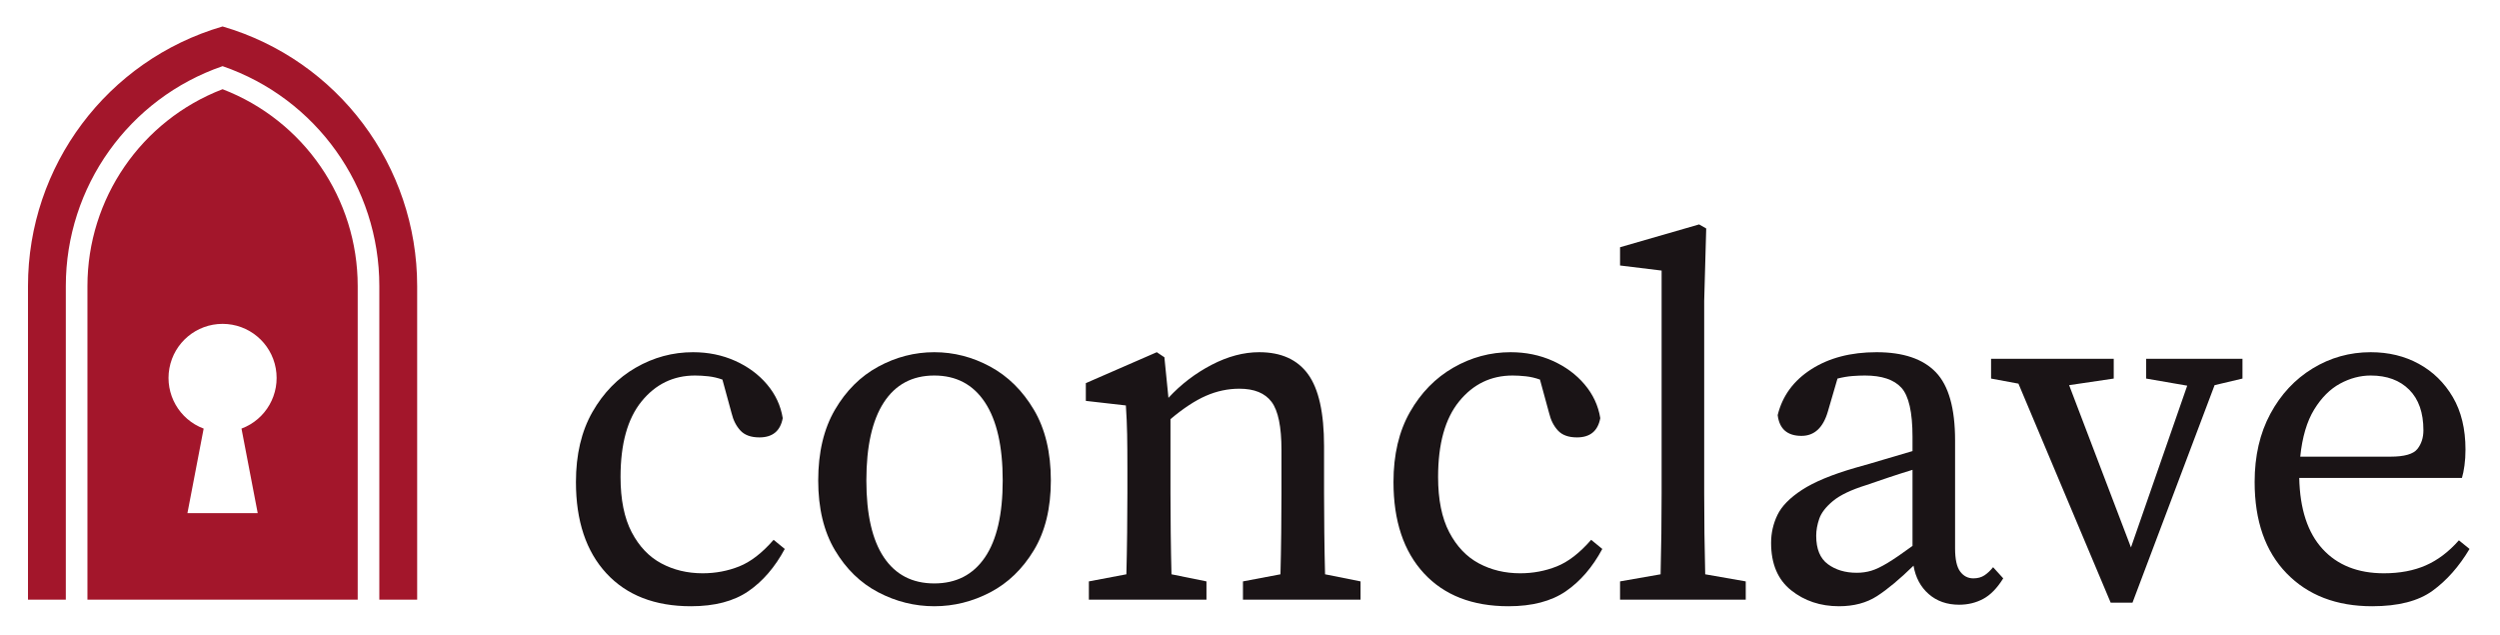
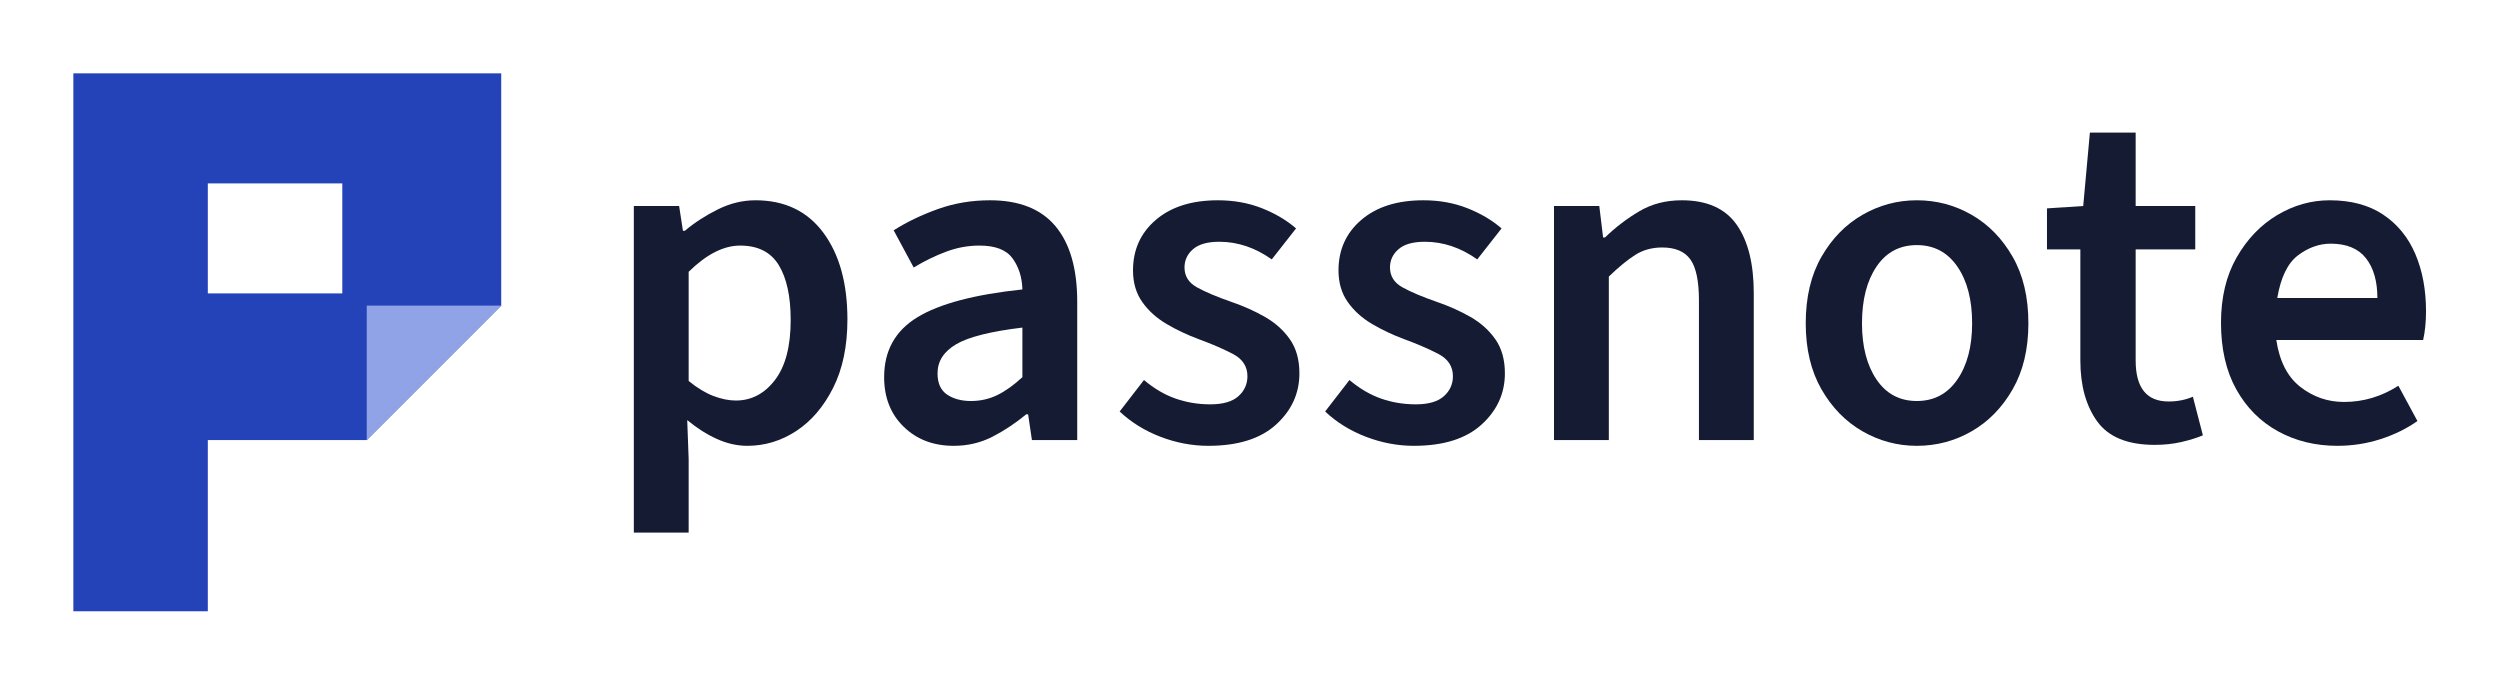
- <svg xmlns="http://www.w3.org/2000/svg" width="1134" height="288" viewBox="79 80 1134 288" role="img" aria-label="Passnote">
+ <svg xmlns="http://www.w3.org/2000/svg" width="818" height="224" viewBox="63 72 818 224" role="img" aria-label="Passnote">
  <g id="Layer_1" data-name="Layer 1">
-     <path d="M91.699 209.736 C91.699 155.229 127.674 107.263 180 92.002 C232.326 107.263 268.301 155.229 268.301 209.736 L268.301 351.998 L251.131 351.998 L251.131 209.736 C251.132 164.721 222.562 124.667 180 110.011 C137.438 124.667 108.868 164.721 108.869 209.736 L108.869 351.998 L91.699 351.998 Z M118.68 209.736 C118.686 170.16 143.062 134.673 180 120.466 C216.938 134.673 241.314 170.16 241.32 209.736 L241.32 351.998 L118.68 351.998 Z M180 226.906 C168.136 226.906 157.973 235.397 155.863 247.072 C153.753 258.746 160.302 270.258 171.415 274.41 L164.057 312.754 L195.943 312.754 L188.585 274.41 C199.698 270.258 206.247 258.746 204.137 247.072 C202.027 235.397 191.864 226.906 180 226.906 Z" fill="#a3162b" />
+     <path d="M87 96 L227 96 L227 172 L183 216 L131 216 L131 272 L87 272 Z M131 132 L175 132 L175 168 L131 168 Z" fill="#2443b8" fill-rule="evenodd" />
+     <path d="M227 172 L183 216 L183 172 Z" fill="#8fa3e6" />
    <g>
-       <path d="M392.56 354.99 C376.153 354.99 363.35 350.007 354.15 340.04 C344.95 330.073 340.35 316.273 340.35 298.64 C340.35 286.22 342.842 275.64 347.825 266.9 C352.808 258.16 359.363 251.452 367.49 246.775 C375.617 242.098 384.28 239.76 393.48 239.76 C400.38 239.76 406.743 241.063 412.57 243.67 C418.397 246.277 423.227 249.842 427.06 254.365 C430.893 258.888 433.27 263.987 434.19 269.66 C433.117 275.487 429.59 278.4 423.61 278.4 C419.777 278.4 416.902 277.365 414.985 275.295 C413.068 273.225 411.727 270.58 410.96 267.36 L406.82 252.18 C404.673 251.413 402.527 250.915 400.38 250.685 C398.233 250.455 396.24 250.34 394.4 250.34 C384.587 250.34 376.498 254.25 370.135 262.07 C363.772 269.89 360.59 281.313 360.59 296.34 C360.59 306.613 362.277 314.97 365.65 321.41 C369.023 327.85 373.508 332.565 379.105 335.555 C384.702 338.545 390.95 340.04 397.85 340.04 C403.677 340.04 409.197 339.005 414.41 336.935 C419.623 334.865 424.837 330.84 430.05 324.86 L435.11 329 C430.663 337.28 425.143 343.682 418.55 348.205 C411.957 352.728 403.293 354.99 392.56 354.99 Z" fill="#1a1416" />
-       <path d="M502.96 354.99 C494.067 354.99 485.595 352.882 477.545 348.665 C469.495 344.448 462.94 338.085 457.88 329.575 C452.82 321.065 450.29 310.523 450.29 297.95 C450.29 285.223 452.82 274.528 457.88 265.865 C462.94 257.202 469.495 250.685 477.545 246.315 C485.595 241.945 494.067 239.76 502.96 239.76 C511.853 239.76 520.325 241.945 528.375 246.315 C536.425 250.685 543.018 257.202 548.155 265.865 C553.292 274.528 555.86 285.223 555.86 297.95 C555.86 310.523 553.292 321.065 548.155 329.575 C543.018 338.085 536.425 344.448 528.375 348.665 C520.325 352.882 511.853 354.99 502.96 354.99 Z M502.96 344.64 C512.927 344.64 520.593 340.692 525.96 332.795 C531.327 324.898 534.01 313.283 534.01 297.95 C534.01 282.463 531.327 270.657 525.96 262.53 C520.593 254.403 512.927 250.34 502.96 250.34 C492.993 250.34 485.365 254.403 480.075 262.53 C474.785 270.657 472.14 282.463 472.14 297.95 C472.14 313.283 474.785 324.898 480.075 332.795 C485.365 340.692 492.993 344.64 502.96 344.64 Z" fill="#1a1416" />
-       <path d="M573.11 352 L573.11 343.72 L590.13 340.5 C590.283 334.673 590.398 328.387 590.475 321.64 C590.552 314.893 590.59 308.913 590.59 303.7 L590.59 292.66 C590.59 286.373 590.552 281.16 590.475 277.02 C590.398 272.88 590.207 268.51 589.9 263.91 L571.73 261.84 L571.73 253.79 L603.93 239.76 L607.38 242.06 L609.22 260.46 C614.893 254.327 621.41 249.343 628.77 245.51 C636.13 241.677 643.337 239.76 650.39 239.76 C660.357 239.76 667.755 243.095 672.585 249.765 C677.415 256.435 679.83 267.283 679.83 282.31 L679.83 303.7 C679.83 308.913 679.868 314.893 679.945 321.64 C680.022 328.387 680.137 334.673 680.29 340.5 L696.39 343.72 L696.39 352 L643.03 352 L643.03 343.72 L660.05 340.5 C660.203 334.827 660.318 328.578 660.395 321.755 C660.472 314.932 660.51 308.913 660.51 303.7 L660.51 284.15 C660.51 273.57 659.015 266.287 656.025 262.3 C653.035 258.313 648.167 256.32 641.42 256.32 C636.207 256.32 631.147 257.393 626.24 259.54 C621.333 261.687 615.967 265.213 610.14 270.12 L610.14 303.7 C610.14 308.76 610.178 314.702 610.255 321.525 C610.332 328.348 610.447 334.673 610.6 340.5 L626.47 343.72 L626.47 352 Z" fill="#1a1416" />
-       <path d="M763.55 354.99 C747.143 354.99 734.34 350.007 725.14 340.04 C715.94 330.073 711.34 316.273 711.34 298.64 C711.34 286.22 713.832 275.64 718.815 266.9 C723.798 258.16 730.353 251.452 738.48 246.775 C746.607 242.098 755.27 239.76 764.47 239.76 C771.37 239.76 777.733 241.063 783.56 243.67 C789.387 246.277 794.217 249.842 798.05 254.365 C801.883 258.888 804.26 263.987 805.18 269.66 C804.107 275.487 800.58 278.4 794.6 278.4 C790.767 278.4 787.892 277.365 785.975 275.295 C784.058 273.225 782.717 270.58 781.95 267.36 L777.81 252.18 C775.663 251.413 773.517 250.915 771.37 250.685 C769.223 250.455 767.23 250.34 765.39 250.34 C755.577 250.34 747.488 254.25 741.125 262.07 C734.762 269.89 731.58 281.313 731.58 296.34 C731.58 306.613 733.267 314.97 736.64 321.41 C740.013 327.85 744.498 332.565 750.095 335.555 C755.692 338.545 761.94 340.04 768.84 340.04 C774.667 340.04 780.187 339.005 785.4 336.935 C790.613 334.865 795.827 330.84 801.04 324.86 L806.1 329 C801.653 337.28 796.133 343.682 789.54 348.205 C782.947 352.728 774.283 354.99 763.55 354.99 Z" fill="#1a1416" />
-       <path d="M814.15 352 L814.15 343.72 L832.55 340.5 C832.703 334.213 832.818 328.042 832.895 321.985 C832.972 315.928 833.01 309.833 833.01 303.7 L833.01 202.73 L814.15 200.43 L814.15 192.15 L850.03 181.8 L853.25 183.64 L852.33 216.53 L852.33 303.7 C852.33 309.833 852.368 315.967 852.445 322.1 C852.522 328.233 852.637 334.367 852.79 340.5 L871.19 343.72 L871.19 352 Z" fill="#1a1416" />
-       <path d="M968.02 354.3 C962.5 354.3 957.9 352.69 954.22 349.47 C950.54 346.25 948.24 341.957 947.32 336.59 C941.033 342.723 935.513 347.323 930.76 350.39 C926.007 353.457 920.257 354.99 913.51 354.99 C905.077 354.99 897.832 352.575 891.775 347.745 C885.718 342.915 882.69 335.747 882.69 326.24 C882.69 321.793 883.648 317.577 885.565 313.59 C887.482 309.603 891.2 305.808 896.72 302.205 C902.24 298.602 910.29 295.267 920.87 292.2 C925.317 290.973 929.687 289.708 933.98 288.405 C938.273 287.102 942.567 285.837 946.86 284.61 L946.86 278.17 C946.86 266.977 945.173 259.54 941.8 255.86 C938.427 252.18 932.907 250.34 925.24 250.34 C923.553 250.34 921.675 250.417 919.605 250.57 C917.535 250.723 915.273 251.107 912.82 251.72 L908.45 266.67 C906.303 274.03 902.317 277.71 896.49 277.71 C890.05 277.71 886.447 274.567 885.68 268.28 C887.827 259.54 892.925 252.602 900.975 247.465 C909.025 242.328 918.877 239.76 930.53 239.76 C942.643 239.76 951.613 242.788 957.44 248.845 C963.267 254.902 966.18 265.213 966.18 279.78 L966.18 328.77 C966.18 333.677 966.947 337.165 968.48 339.235 C970.013 341.305 972.007 342.34 974.46 342.34 C976.453 342.34 978.14 341.88 979.52 340.96 C980.9 340.04 982.203 338.813 983.43 337.28 L988.03 342.34 C985.27 346.787 982.242 349.892 978.945 351.655 C975.648 353.418 972.007 354.3 968.02 354.3 Z M903.16 323.02 C903.16 329 904.923 333.293 908.45 335.9 C911.977 338.507 916.347 339.81 921.56 339.81 C923.86 339.81 926.045 339.503 928.115 338.89 C930.185 338.277 932.677 337.088 935.59 335.325 C938.503 333.562 942.26 330.993 946.86 327.62 L946.86 293.12 C943.333 294.193 939.845 295.305 936.395 296.455 C932.945 297.605 929.457 298.793 925.93 300.02 C919.03 302.167 913.97 304.582 910.75 307.265 C907.53 309.948 905.46 312.632 904.54 315.315 C903.62 317.998 903.16 320.567 903.16 323.02 Z" fill="#1a1416" />
-       <path d="M1052.89 251.72 L1052.89 242.75 L1096.59 242.75 L1096.59 251.72 L1083.94 254.71 L1046.68 353.38 L1036.79 353.38 L994.93 254.02 L982.51 251.72 L982.51 242.75 L1038.17 242.75 L1038.17 251.72 L1017.93 254.71 L1045.99 328.31 L1071.52 254.94 Z" fill="#1a1416" />
-       <path d="M1154.78 250.34 C1150.027 250.34 1145.388 251.567 1140.865 254.02 C1136.342 256.473 1132.432 260.383 1129.135 265.75 C1125.838 271.117 1123.73 278.247 1122.81 287.14 L1163.75 287.14 C1170.037 287.14 1174.1 285.99 1175.94 283.69 C1177.78 281.39 1178.7 278.553 1178.7 275.18 C1178.7 267.207 1176.553 261.073 1172.26 256.78 C1167.967 252.487 1162.14 250.34 1154.78 250.34 Z M1155.47 354.99 C1139.217 354.99 1126.26 350.007 1116.6 340.04 C1106.94 330.073 1102.11 316.273 1102.11 298.64 C1102.11 286.833 1104.487 276.522 1109.24 267.705 C1113.993 258.888 1120.395 252.027 1128.445 247.12 C1136.495 242.213 1145.273 239.76 1154.78 239.76 C1162.907 239.76 1170.19 241.523 1176.63 245.05 C1183.07 248.577 1188.207 253.598 1192.04 260.115 C1195.873 266.632 1197.79 274.567 1197.79 283.92 C1197.79 286.527 1197.637 288.942 1197.33 291.165 C1197.023 293.388 1196.64 295.267 1196.18 296.8 L1122.35 296.8 C1122.657 310.907 1126.183 321.64 1132.93 329 C1139.677 336.36 1148.953 340.04 1160.76 340.04 C1167.967 340.04 1174.292 338.852 1179.735 336.475 C1185.178 334.098 1190.2 330.303 1194.8 325.09 L1199.63 329 C1194.877 336.973 1189.28 343.298 1182.84 347.975 C1176.4 352.652 1167.277 354.99 1155.47 354.99 Z" fill="#1a1416" />
+       <path d="M270.388 246.264 L270.388 139.404 L285.208 139.404 L286.456 147.516 L287.08 147.516 C290.304 144.812 293.918 142.472 297.922 140.496 C301.926 138.52 306.008 137.532 310.168 137.532 C319.736 137.532 327.146 141.068 332.398 148.14 C337.65 155.212 340.276 164.676 340.276 176.532 C340.276 185.268 338.716 192.73 335.596 198.918 C332.476 205.106 328.446 209.812 323.506 213.036 C318.566 216.26 313.236 217.872 307.516 217.872 C304.188 217.872 300.86 217.118 297.532 215.61 C294.204 214.102 290.98 212.048 287.86 209.448 L288.328 222.24 L288.328 246.264 Z M303.772 203.052 C308.868 203.052 313.132 200.816 316.564 196.344 C319.996 191.872 321.712 185.32 321.712 176.688 C321.712 168.992 320.412 163.012 317.812 158.748 C315.212 154.484 311 152.352 305.176 152.352 C299.768 152.352 294.152 155.212 288.328 160.932 L288.328 196.656 C291.136 198.944 293.84 200.582 296.44 201.57 C299.04 202.558 301.484 203.052 303.772 203.052 Z" fill="#141b33" />
+       <path d="M375.064 217.872 C368.408 217.872 362.948 215.792 358.684 211.632 C354.42 207.472 352.288 202.064 352.288 195.408 C352.288 186.776 355.902 180.25 363.13 175.83 C370.358 171.41 381.824 168.368 397.528 166.704 C397.424 162.752 396.358 159.372 394.33 156.564 C392.302 153.756 388.688 152.352 383.488 152.352 C379.744 152.352 376.078 153.028 372.49 154.38 C368.902 155.732 365.392 157.448 361.96 159.528 L355.408 147.36 C359.672 144.656 364.482 142.342 369.838 140.418 C375.194 138.494 380.888 137.532 386.92 137.532 C396.488 137.532 403.638 140.366 408.37 146.034 C413.102 151.702 415.468 159.944 415.468 170.76 L415.468 216 L400.648 216 L399.4 207.576 L398.776 207.576 C395.24 210.488 391.548 212.932 387.7 214.908 C383.852 216.884 379.64 217.872 375.064 217.872 Z M380.68 203.208 C383.8 203.208 386.686 202.558 389.338 201.258 C391.99 199.958 394.72 198.008 397.528 195.408 L397.528 179.184 C387.128 180.432 379.9 182.252 375.844 184.644 C371.788 187.036 369.76 190.208 369.76 194.16 C369.76 197.384 370.8 199.698 372.88 201.102 C374.96 202.506 377.56 203.208 380.68 203.208 Z" fill="#141b33" />
+       <path d="M458.368 217.872 C453.064 217.872 447.838 216.884 442.69 214.908 C437.542 212.932 433.096 210.176 429.352 206.64 L437.308 196.344 C440.636 199.152 444.094 201.18 447.682 202.428 C451.27 203.676 455.04 204.3 458.992 204.3 C463.152 204.3 466.22 203.416 468.196 201.648 C470.172 199.88 471.16 197.696 471.16 195.096 C471.16 191.872 469.548 189.428 466.324 187.764 C463.1 186.1 459.356 184.488 455.092 182.928 C451.452 181.576 447.994 179.938 444.718 178.014 C441.442 176.09 438.79 173.698 436.762 170.838 C434.734 167.978 433.72 164.52 433.72 160.464 C433.72 153.704 436.216 148.192 441.208 143.928 C446.2 139.664 452.96 137.532 461.488 137.532 C466.688 137.532 471.472 138.39 475.84 140.106 C480.208 141.822 483.952 144.032 487.072 146.736 L479.116 156.876 C473.708 153.028 467.988 151.104 461.956 151.104 C458.108 151.104 455.248 151.91 453.376 153.522 C451.504 155.134 450.568 157.136 450.568 159.528 C450.568 162.336 451.92 164.494 454.624 166.002 C457.328 167.51 461.072 169.096 465.856 170.76 C469.808 172.112 473.474 173.75 476.854 175.674 C480.234 177.598 482.964 180.042 485.044 183.006 C487.124 185.97 488.164 189.688 488.164 194.16 C488.164 200.712 485.616 206.302 480.52 210.93 C475.424 215.558 468.04 217.872 458.368 217.872 Z" fill="#141b33" />
+       <path d="M525.604 217.872 C520.3 217.872 515.074 216.884 509.926 214.908 C504.778 212.932 500.332 210.176 496.588 206.64 L504.544 196.344 C507.872 199.152 511.33 201.18 514.918 202.428 C518.506 203.676 522.276 204.3 526.228 204.3 C530.388 204.3 533.456 203.416 535.432 201.648 C537.408 199.88 538.396 197.696 538.396 195.096 C538.396 191.872 536.784 189.428 533.56 187.764 C530.336 186.1 526.592 184.488 522.328 182.928 C518.688 181.576 515.23 179.938 511.954 178.014 C508.678 176.09 506.026 173.698 503.998 170.838 C501.97 167.978 500.956 164.52 500.956 160.464 C500.956 153.704 503.452 148.192 508.444 143.928 C513.436 139.664 520.196 137.532 528.724 137.532 C533.924 137.532 538.708 138.39 543.076 140.106 C547.444 141.822 551.188 144.032 554.308 146.736 L546.352 156.876 C540.944 153.028 535.224 151.104 529.192 151.104 C525.344 151.104 522.484 151.91 520.612 153.522 C518.74 155.134 517.804 157.136 517.804 159.528 C517.804 162.336 519.156 164.494 521.86 166.002 C524.564 167.51 528.308 169.096 533.092 170.76 C537.044 172.112 540.71 173.75 544.09 175.674 C547.47 177.598 550.2 180.042 552.28 183.006 C554.36 185.97 555.4 189.688 555.4 194.16 C555.4 200.712 552.852 206.302 547.756 210.93 C542.66 215.558 535.276 217.872 525.604 217.872 Z" fill="#141b33" />
+       <path d="M571.468 216 L571.468 139.404 L586.288 139.404 L587.536 149.7 L588.16 149.7 C591.592 146.372 595.336 143.512 599.392 141.12 C603.448 138.728 608.076 137.532 613.276 137.532 C621.492 137.532 627.472 140.184 631.216 145.488 C634.96 150.792 636.832 158.28 636.832 167.952 L636.832 216 L618.892 216 L618.892 170.292 C618.892 163.948 617.956 159.476 616.084 156.876 C614.212 154.276 611.144 152.976 606.88 152.976 C603.552 152.976 600.614 153.782 598.066 155.394 C595.518 157.006 592.632 159.372 589.408 162.492 L589.408 216 Z" fill="#141b33" />
+       <path d="M690.184 217.872 C683.84 217.872 677.912 216.286 672.4 213.114 C666.888 209.942 662.416 205.366 658.984 199.386 C655.552 193.406 653.836 186.204 653.836 177.78 C653.836 169.252 655.552 161.998 658.984 156.018 C662.416 150.038 666.888 145.462 672.4 142.29 C677.912 139.118 683.84 137.532 690.184 137.532 C696.632 137.532 702.612 139.118 708.124 142.29 C713.636 145.462 718.108 150.038 721.54 156.018 C724.972 161.998 726.688 169.252 726.688 177.78 C726.688 186.204 724.972 193.406 721.54 199.386 C718.108 205.366 713.636 209.942 708.124 213.114 C702.612 216.286 696.632 217.872 690.184 217.872 Z M690.184 203.208 C695.8 203.208 700.22 200.868 703.444 196.188 C706.668 191.508 708.28 185.372 708.28 177.78 C708.28 170.084 706.668 163.896 703.444 159.216 C700.22 154.536 695.8 152.196 690.184 152.196 C684.568 152.196 680.174 154.536 677.002 159.216 C673.83 163.896 672.244 170.084 672.244 177.78 C672.244 185.372 673.83 191.508 677.002 196.188 C680.174 200.868 684.568 203.208 690.184 203.208 Z" fill="#141b33" />
+       <path d="M768.028 217.56 C759.188 217.56 752.922 215.012 749.23 209.916 C745.538 204.82 743.692 198.164 743.692 189.948 L743.692 153.6 L732.772 153.6 L732.772 140.184 L744.628 139.404 L746.812 115.38 L761.788 115.38 L761.788 139.404 L781.288 139.404 L781.288 153.6 L761.788 153.6 L761.788 189.948 C761.788 198.892 765.376 203.364 772.552 203.364 C775.464 203.364 778.116 202.844 780.508 201.804 L783.784 214.44 C781.808 215.272 779.468 216 776.764 216.624 C774.06 217.248 771.148 217.56 768.028 217.56 Z" fill="#141b33" />
+       <path d="M825.592 151.728 C821.848 151.728 818.286 153.002 814.906 155.55 C811.526 158.098 809.264 162.752 808.12 169.512 L840.88 169.512 C840.88 164 839.632 159.658 837.136 156.486 C834.64 153.314 830.792 151.728 825.592 151.728 Z M827.776 217.872 C820.6 217.872 814.126 216.286 808.354 213.114 C802.582 209.942 798.032 205.366 794.704 199.386 C791.376 193.406 789.712 186.152 789.712 177.624 C789.712 169.304 791.428 162.154 794.86 156.174 C798.292 150.194 802.712 145.592 808.12 142.368 C813.528 139.144 819.248 137.532 825.28 137.532 C832.248 137.532 838.072 139.092 842.752 142.212 C847.432 145.332 850.942 149.622 853.282 155.082 C855.622 160.542 856.792 166.808 856.792 173.88 C856.792 177.312 856.48 180.432 855.856 183.24 L807.808 183.24 C808.848 190.208 811.474 195.33 815.686 198.606 C819.898 201.882 824.656 203.52 829.96 203.52 C836.304 203.52 842.232 201.752 847.744 198.216 L853.984 209.76 C850.448 212.256 846.418 214.232 841.894 215.688 C837.37 217.144 832.664 217.872 827.776 217.872 Z" fill="#141b33" />
    </g>
  </g>
</svg>
